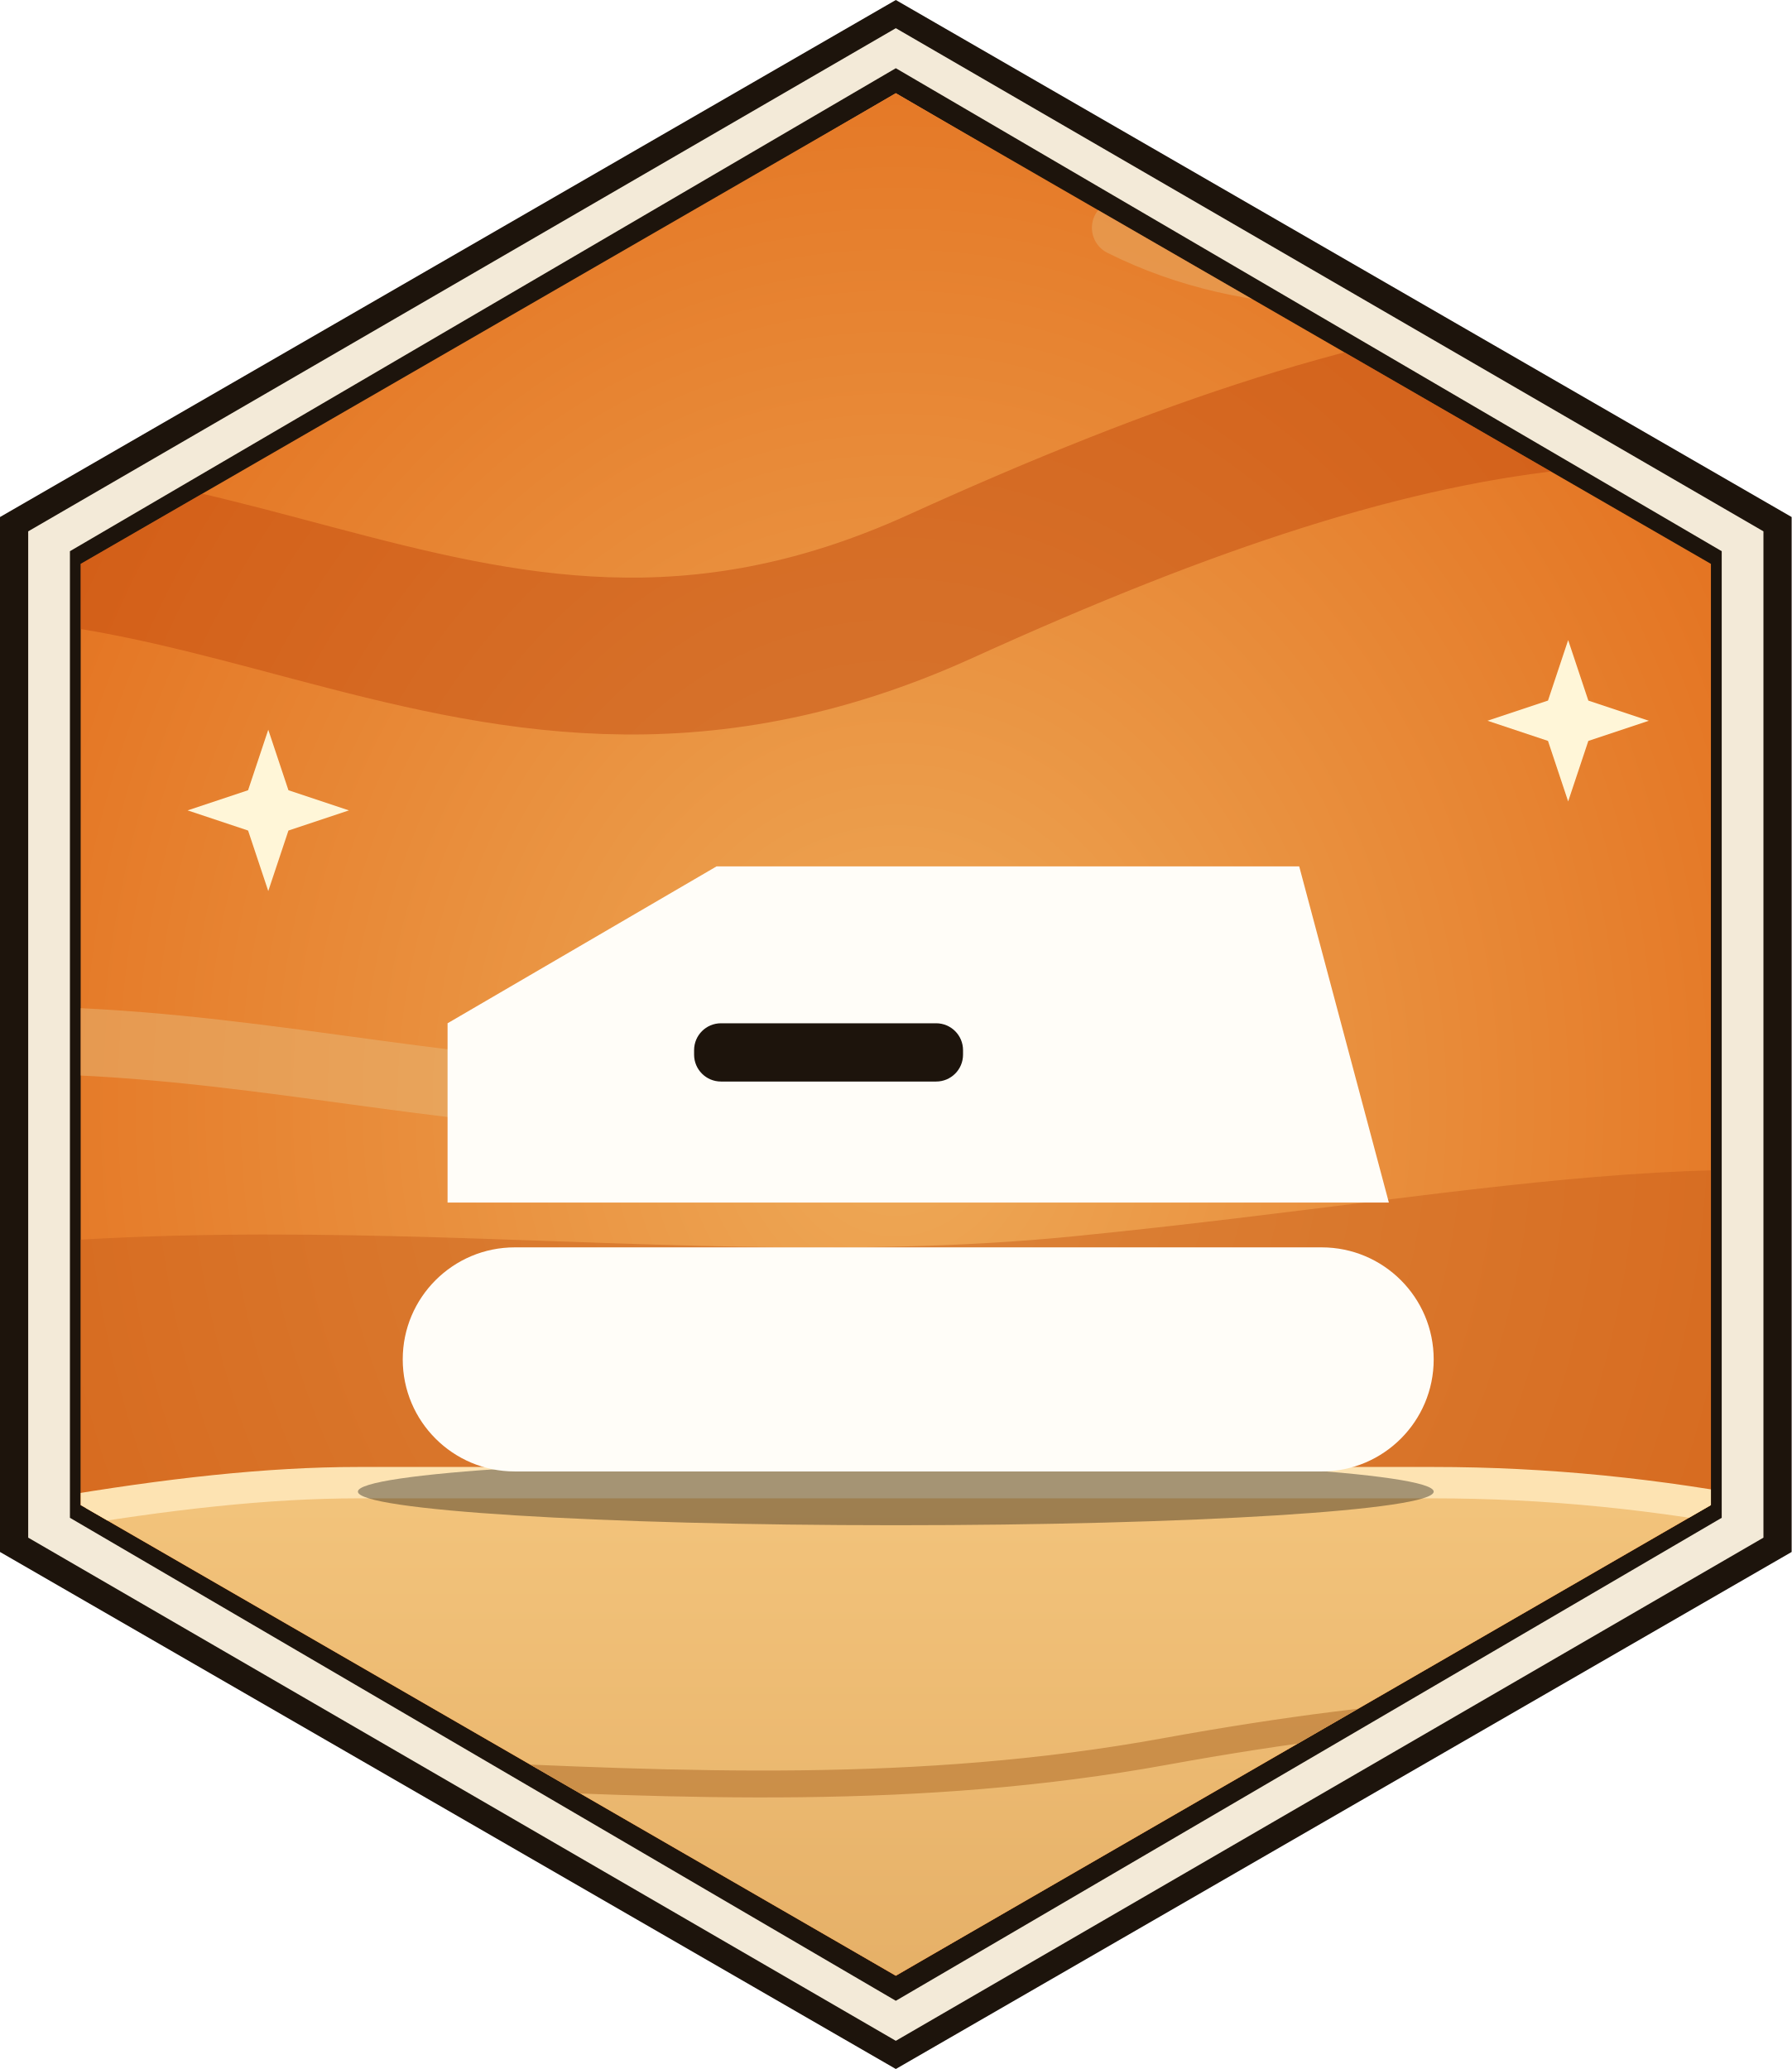
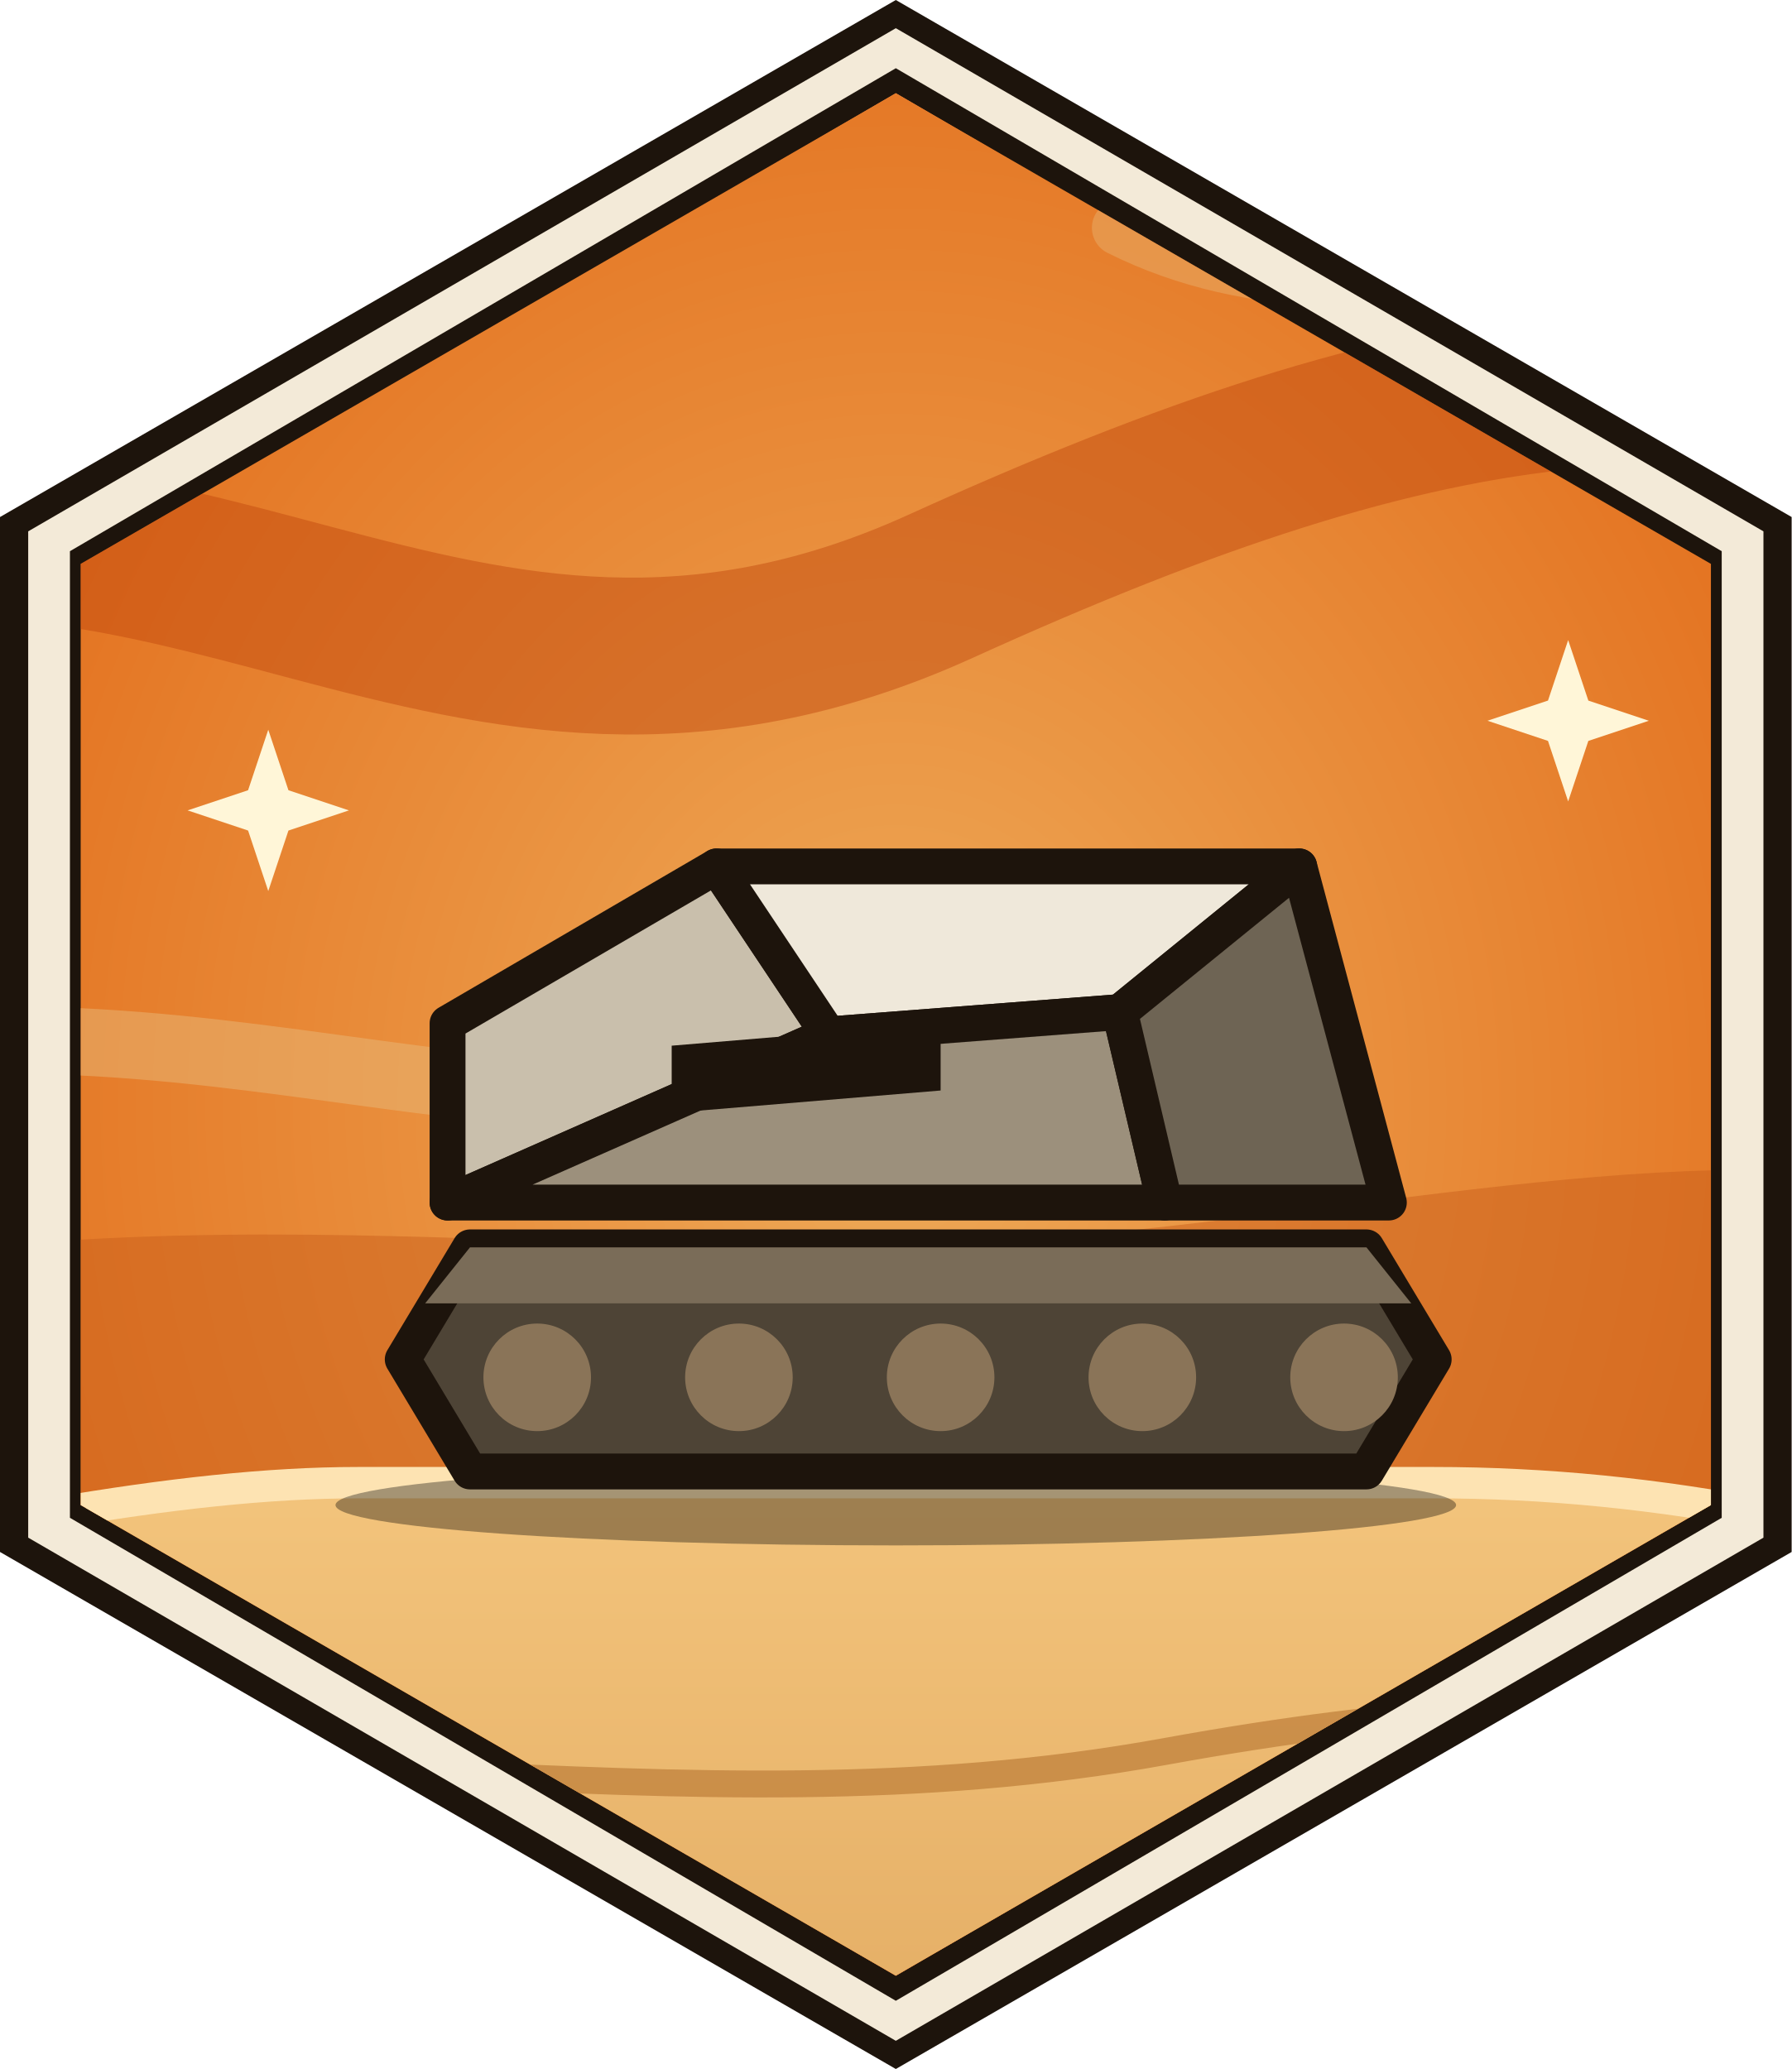
<svg xmlns="http://www.w3.org/2000/svg" viewBox="0 0 413 477" width="413" height="477">
  <defs>
    <radialGradient id="p0" cx="42%" cy="36%" r="70%">
      <stop offset="0.00" stop-color="#ffe0a0" />
      <stop offset="0.50" stop-color="#f08c48" />
      <stop offset="1.00" stop-color="#a8502a" />
    </radialGradient>
  </defs>
  <polygon points="206.5,0.0 413.0,119.2 413.0,357.8 206.5,477.0 0.0,357.8 0.0,119.2" fill="#1d140c" />
  <polygon points="206.5,6.5 406.5,122.5 406.5,354.5 206.5,470.5 6.5,354.5 6.5,122.5" fill="#f3ead8" />
  <polygon points="206.5,18.6 394.4,128.5 394.4,348.5 206.5,458.4 18.6,348.5 18.6,128.5" fill="url(#p0)" stroke="#1d140c" stroke-width="4.96" />
  <g transform="translate(53.7,85.7) scale(3.0562)" />
  <defs>
    <radialGradient id="spicefield-harvest-face" cx=".5" cy=".45" r=".75">
      <stop offset="0" stop-color="#eeaa58" />
      <stop offset=".55" stop-color="#e26a18" />
      <stop offset="1" stop-color="#923210" />
    </radialGradient>
    <linearGradient id="spicefield-harvest-sand" x1="0" y1="0" x2="0" y2="1">
      <stop offset="0" stop-color="#f3c47c" />
      <stop offset="1" stop-color="#cf8e44" />
    </linearGradient>
    <clipPath id="spicefield-harvest-clip">
      <polygon points="50.00,8.00 86.37,29.00 86.37,71.00 50.00,92.00 13.63,71.00 13.63,29.00" />
    </clipPath>
  </defs>
  <g transform="translate(-51.82 -19.82) scale(5.1663)">
    <g clip-path="url(#spicefield-harvest-clip)">
      <rect x="-10" y="-10" width="120" height="140" fill="url(#spicefield-harvest-face)" />
      <g fill="none" stroke-linecap="round">
        <path d="M-4 30 C18 22 30 40 52 30 S88 18 104 26" stroke="#bf440c" stroke-width="7" opacity=".45" />
        <path d="M-4 52 C20 46 34 58 56 50" stroke="#e8b878" stroke-width="3" opacity=".5" />
        <path d="M60 14 C72 20 86 12 104 16" stroke="#e8b878" stroke-width="2.5" opacity=".4" />
      </g>
      <path d="M-5 62 C18 56 38 61 58 59 S88 54 105 58 L105 130 L-5 130Z" fill="#c9601c" opacity=".5" />
      <path d="M-5 75 C8 72 18 70 26 70 H74 C84 70 94 72 105 76 L105 130 L-5 130Z" fill="url(#spicefield-harvest-sand)" />
      <path d="M-5 75 C8 72 18 70 26 70 H74 C84 70 94 72 105 76" fill="none" stroke="#fde3b2" stroke-width="1.4" />
      <path d="M-5 84 C20 80 40 86 62 82 S92 81 105 84 M8 94 C30 90 52 96 76 92" fill="none" stroke="#b5732f" stroke-width="1.2" opacity=".6" />
-       <ellipse cx="50" cy="70.4" rx="24" ry="1.5" fill="#000" opacity=".35" />
-       <path d="M30 57.5 V49.5 L42 42.5 H68 L72 57.5Z" fill="#fffdf8" />
-       <rect x="41" y="49.5" width="12" height="2.6" rx="1.2" fill="#1d140c" />
-       <rect x="28" y="59.5" width="46" height="10" rx="5" fill="#fffdf8" />
+       <ellipse cx="50" cy="71" rx="25" ry="1.8" fill="#000" opacity=".35" />
+       <polygon points="30,57.5 30,49.5 42,42.5 47,50" fill="#c9bfac" stroke="#1d140c" stroke-width="1.6" stroke-linejoin="round" />
+       <polygon points="42,42.5 68,42.5 60,49 47,50" fill="#efe8da" stroke="#1d140c" stroke-width="1.6" stroke-linejoin="round" />
+       <polygon points="47,50 60,49 62,57.5 30,57.5" fill="#9c907c" stroke="#1d140c" stroke-width="1.6" stroke-linejoin="round" />
+       <polygon points="60,49 68,42.5 72,57.5 62,57.5" fill="#6e6454" stroke="#1d140c" stroke-width="1.6" stroke-linejoin="round" />
+       <polygon points="40,50.5 52,49.5 52,52.5 40,53.5" fill="#1d140c" />
+       <polygon points="28,64.5 31,59.5 71,59.5 74,64.5 71,69.5 31,69.5" fill="#4e4436" stroke="#1d140c" stroke-width="1.6" stroke-linejoin="round" />
+       <polygon points="31,59.5 71,59.5 73,62 29,62" fill="#7a6c58" />
+       <circle cx="34" cy="65.3" r="2.4" fill="#8a7458" />
+       <circle cx="43" cy="65.3" r="2.4" fill="#8a7458" />
+       <circle cx="52" cy="65.3" r="2.4" fill="#8a7458" />
+       <circle cx="61" cy="65.3" r="2.4" fill="#8a7458" />
+       <circle cx="70" cy="65.3" r="2.4" fill="#8a7458" />
      <path d="M16 77.6 L17.1 80.9 L20.4 82 L17.1 83.1 L16 86.4 L14.9 83.1 L11.6 82 L14.9 80.9Z" fill="#fff6d8" />
      <path d="M84 79.2 L85.2 82.8 L88.8 84 L85.2 85.2 L84 88.8 L82.8 85.2 L79.2 84 L82.8 82.8Z" fill="#fff6d8" />
      <path d="M22 36.4 L22.9 39.1 L25.6 40 L22.9 40.9 L22 43.6 L21.1 40.9 L18.4 40 L21.1 39.1Z" fill="#fff6d8" />
      <path d="M80 32.4 L80.9 35.1 L83.6 36 L80.9 36.9 L80 39.6 L79.1 36.9 L76.4 36 L79.1 35.1Z" fill="#fff6d8" />
    </g>
  </g>
</svg>
